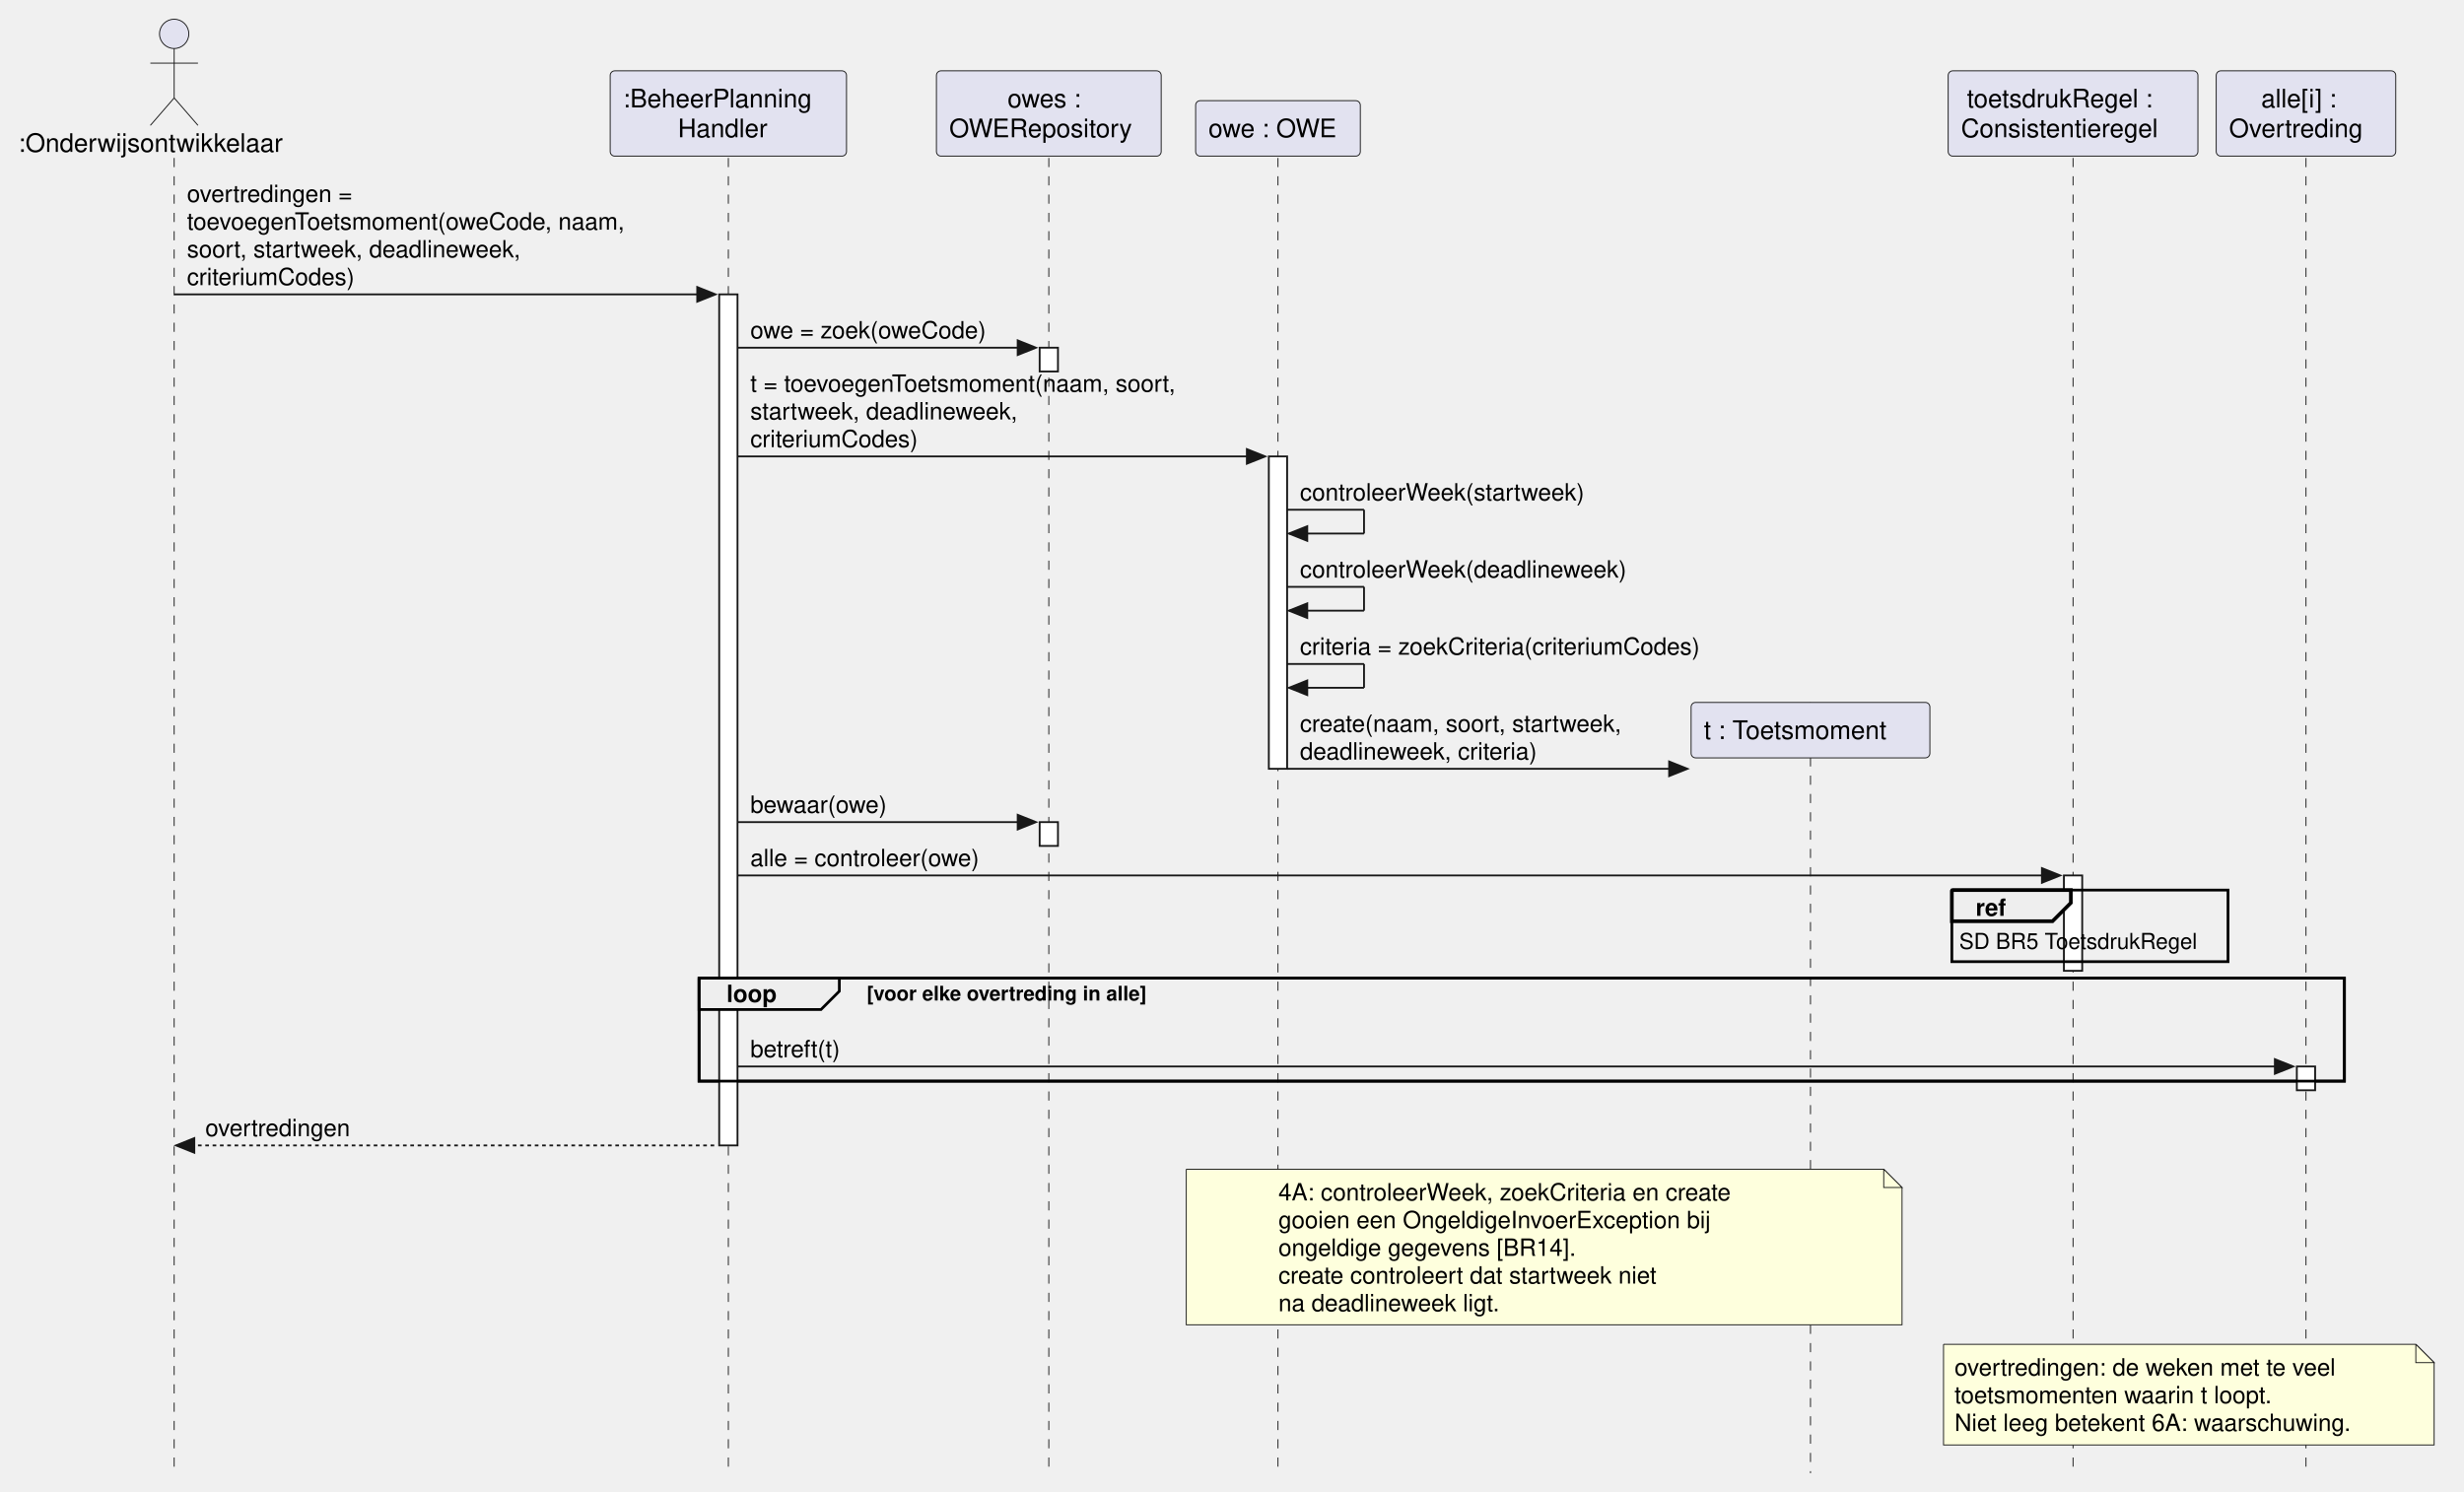
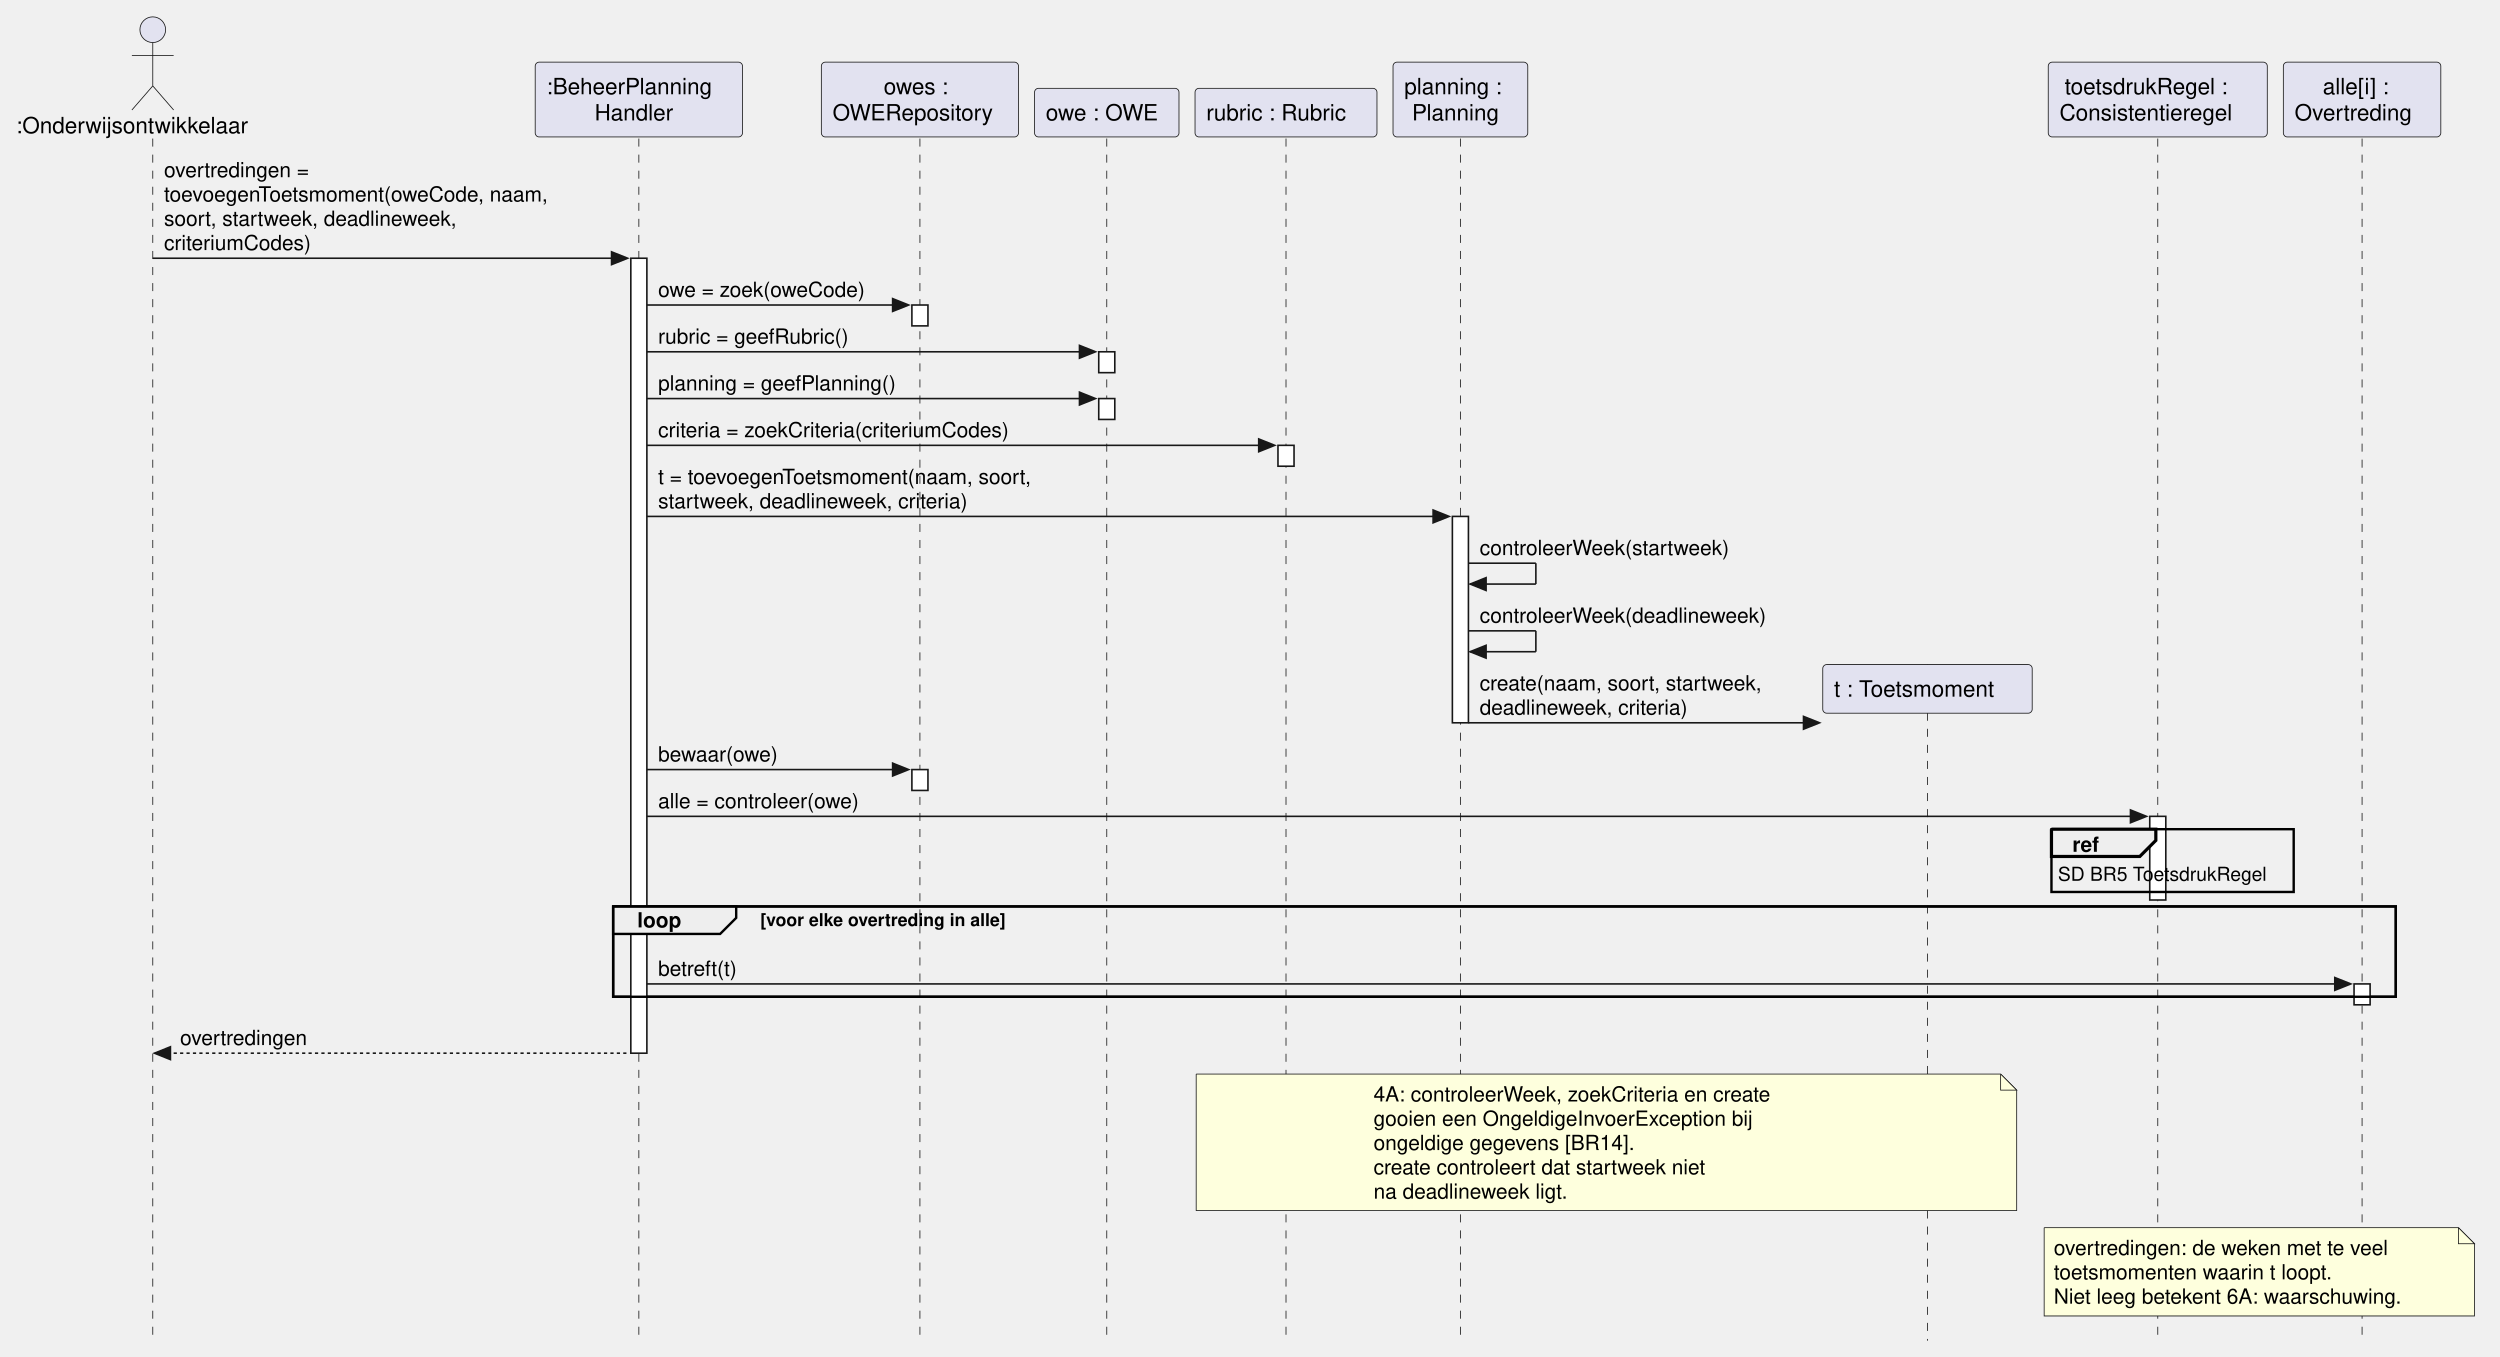
- <svg xmlns="http://www.w3.org/2000/svg" version="1.1" data-diagram-type="SEQUENCE" style="width:1346px;height:815px;background:#FFFFFF;" width="1346px" height="815px" viewBox="0 0 1346 815" zoomAndPan="magnify" preserveAspectRatio="none" contentStyleType="text/css">
+ <svg xmlns="http://www.w3.org/2000/svg" version="1.1" data-diagram-type="SEQUENCE" style="width:1557px;height:845px;background:#FFFFFF;" width="1557px" height="845px" viewBox="0 0 1557 845" zoomAndPan="magnify" preserveAspectRatio="none" contentStyleType="text/css">
  <defs />
  <g font-family="sans-serif" lengthAdjust="spacing">
-     <rect x="381.874" y="534.391" width="898.808" height="56.266" fill="none" style="stroke:#000;stroke-width:1.5;" />
+     <rect x="381.874" y="564.523" width="1110.229" height="56.266" fill="none" style="stroke:#000;stroke-width:1.5;" />
    <g>
-       <rect x="91.644" y="86.297" width="8" height="718.555" fill="#000" fill-opacity="0" />
-       <line x1="95.144" y1="86.297" x2="95.144" y2="804.852" style="stroke:#181818;stroke-width:0.5;stroke-dasharray:5,5;" />
+       <rect x="91.644" y="86.297" width="8" height="748.688" fill="#000" fill-opacity="0" />
+       <line x1="95.144" y1="86.297" x2="95.144" y2="834.984" style="stroke:#181818;stroke-width:0.5;stroke-dasharray:5,5;" />
    </g>
    <g>
-       <rect x="394.374" y="86.297" width="8" height="718.555" fill="#000" fill-opacity="0" />
-       <line x1="397.874" y1="86.297" x2="397.874" y2="804.852" style="stroke:#181818;stroke-width:0.5;stroke-dasharray:5,5;" />
+       <rect x="394.374" y="86.297" width="8" height="748.688" fill="#000" fill-opacity="0" />
+       <line x1="397.874" y1="86.297" x2="397.874" y2="834.984" style="stroke:#181818;stroke-width:0.5;stroke-dasharray:5,5;" />
    </g>
    <g>
-       <rect x="392.874" y="160.828" width="10" height="464.961" fill="#FFF" style="stroke:#181818;stroke-width:1;" />
+       <rect x="392.874" y="160.828" width="10" height="495.094" fill="#FFF" style="stroke:#181818;stroke-width:1;" />
    </g>
    <g>
-       <rect x="569.427" y="86.297" width="8" height="718.555" fill="#000" fill-opacity="0" />
-       <line x1="572.927" y1="86.297" x2="572.927" y2="804.852" style="stroke:#181818;stroke-width:0.5;stroke-dasharray:5,5;" />
+       <rect x="569.427" y="86.297" width="8" height="748.688" fill="#000" fill-opacity="0" />
+       <line x1="572.927" y1="86.297" x2="572.927" y2="834.984" style="stroke:#181818;stroke-width:0.5;stroke-dasharray:5,5;" />
    </g>
    <g>
      <rect x="567.927" y="189.961" width="10" height="13" fill="#FFF" style="stroke:#181818;stroke-width:1;" />
    </g>
    <g>
-       <rect x="567.927" y="449.156" width="10" height="13" fill="#FFF" style="stroke:#181818;stroke-width:1;" />
+       <rect x="567.927" y="479.289" width="10" height="13" fill="#FFF" style="stroke:#181818;stroke-width:1;" />
    </g>
    <g>
-       <rect x="694.616" y="86.297" width="8" height="718.555" fill="#000" fill-opacity="0" />
-       <line x1="698.116" y1="86.297" x2="698.116" y2="804.852" style="stroke:#181818;stroke-width:0.5;stroke-dasharray:5,5;" />
+       <rect x="685.794" y="86.297" width="8" height="748.688" fill="#000" fill-opacity="0" />
+       <line x1="689.294" y1="86.297" x2="689.294" y2="834.984" style="stroke:#181818;stroke-width:0.5;stroke-dasharray:5,5;" />
    </g>
    <g>
-       <rect x="693.116" y="249.359" width="10" height="170.664" fill="#FFF" style="stroke:#181818;stroke-width:1;" />
+       <rect x="684.294" y="219.094" width="10" height="13" fill="#FFF" style="stroke:#181818;stroke-width:1;" />
    </g>
    <g>
-       <rect x="985.512" y="383.758" width="8" height="421.094" fill="#000" fill-opacity="0" />
-       <line x1="989.012" y1="383.758" x2="989.012" y2="804.852" style="stroke:#181818;stroke-width:0.5;stroke-dasharray:5,5;" />
+       <rect x="684.294" y="248.227" width="10" height="13" fill="#FFF" style="stroke:#181818;stroke-width:1;" />
    </g>
    <g>
-       <rect x="1128.939" y="86.297" width="8" height="718.555" fill="#000" fill-opacity="0" />
-       <line x1="1132.439" y1="86.297" x2="1132.439" y2="804.852" style="stroke:#181818;stroke-width:0.5;stroke-dasharray:5,5;" />
+       <rect x="797.424" y="86.297" width="8" height="748.688" fill="#000" fill-opacity="0" />
+       <line x1="800.924" y1="86.297" x2="800.924" y2="834.984" style="stroke:#181818;stroke-width:0.5;stroke-dasharray:5,5;" />
    </g>
    <g>
-       <rect x="1127.439" y="478.289" width="10" height="52.102" fill="#FFF" style="stroke:#181818;stroke-width:1;" />
+       <rect x="795.924" y="277.359" width="10" height="13" fill="#FFF" style="stroke:#181818;stroke-width:1;" />
    </g>
    <g>
-       <rect x="1256.182" y="86.297" width="8" height="718.555" fill="#000" fill-opacity="0" />
-       <line x1="1259.682" y1="86.297" x2="1259.682" y2="804.852" style="stroke:#181818;stroke-width:0.5;stroke-dasharray:5,5;" />
+       <rect x="906.036" y="86.297" width="8" height="748.688" fill="#000" fill-opacity="0" />
+       <line x1="909.536" y1="86.297" x2="909.536" y2="834.984" style="stroke:#181818;stroke-width:0.5;stroke-dasharray:5,5;" />
    </g>
    <g>
-       <rect x="1254.682" y="582.656" width="10" height="13" fill="#FFF" style="stroke:#181818;stroke-width:1;" />
+       <rect x="904.536" y="321.625" width="10" height="128.531" fill="#FFF" style="stroke:#181818;stroke-width:1;" />
+     </g>
+     <g>
+       <rect x="1196.932" y="413.891" width="8" height="421.094" fill="#000" fill-opacity="0" />
+       <line x1="1200.432" y1="413.891" x2="1200.432" y2="834.984" style="stroke:#181818;stroke-width:0.5;stroke-dasharray:5,5;" />
+     </g>
+     <g>
+       <rect x="1340.359" y="86.297" width="8" height="748.688" fill="#000" fill-opacity="0" />
+       <line x1="1343.859" y1="86.297" x2="1343.859" y2="834.984" style="stroke:#181818;stroke-width:0.5;stroke-dasharray:5,5;" />
+     </g>
+     <g>
+       <rect x="1338.859" y="508.422" width="10" height="52.102" fill="#FFF" style="stroke:#181818;stroke-width:1;" />
+     </g>
+     <g>
+       <rect x="1467.603" y="86.297" width="8" height="748.688" fill="#000" fill-opacity="0" />
+       <line x1="1471.103" y1="86.297" x2="1471.103" y2="834.984" style="stroke:#181818;stroke-width:0.5;stroke-dasharray:5,5;" />
+     </g>
+     <g>
+       <rect x="1466.103" y="612.789" width="10" height="13" fill="#FFF" style="stroke:#181818;stroke-width:1;" />
    </g>
    <text x="10" y="82.995" fill="#000" font-size="14" textLength="164.288" font-family="Helvetica">:Onderwijsontwikkelaar</text>
    <ellipse cx="95.144" cy="18.5" rx="8" ry="8" fill="#E2E2F0" style="stroke:#181818;stroke-width:0.5;" />
    <path d="M95.144,26.5 L95.144,53.5 M82.144,34.5 L108.144,34.5 M95.144,53.5 L82.144,68.5 M95.144,53.5 L108.144,68.5" style="stroke:#181818;stroke-width:0.5;" fill="none" />
    <rect x="333.326" y="38.703" width="129.097" height="46.594" fill="#E2E2F0" style="stroke:#181818;stroke-width:0.5;" rx="2.5" ry="2.5" />
    <text x="340.326" y="58.698" fill="#000" font-size="14" textLength="115.097" font-family="Helvetica">:BeheerPlanning</text>
    <text x="370.312" y="74.995" fill="#000" font-size="14" textLength="55.125" font-family="Helvetica">Handler</text>
    <rect x="511.537" y="38.703" width="122.78" height="46.594" fill="#E2E2F0" style="stroke:#181818;stroke-width:0.5;" rx="2.5" ry="2.5" />
    <text x="550.382" y="58.698" fill="#000" font-size="14" textLength="45.09" font-family="Helvetica">owes :</text>
    <text x="518.537" y="74.995" fill="#000" font-size="14" textLength="108.78" font-family="Helvetica">OWERepository</text>
-     <rect x="653.139" y="55" width="89.954" height="30.297" fill="#E2E2F0" style="stroke:#181818;stroke-width:0.5;" rx="2.5" ry="2.5" />
-     <text x="660.139" y="74.995" fill="#000" font-size="14" textLength="75.954" font-family="Helvetica">owe : OWE</text>
-     <rect x="1064.23" y="38.703" width="136.418" height="46.594" fill="#E2E2F0" style="stroke:#181818;stroke-width:0.5;" rx="2.5" ry="2.5" />
-     <text x="1074.453" y="58.698" fill="#000" font-size="14" textLength="115.972" font-family="Helvetica">toetsdrukRegel :</text>
-     <text x="1071.23" y="74.995" fill="#000" font-size="14" textLength="122.418" font-family="Helvetica">Consistentieregel</text>
-     <rect x="1210.648" y="38.703" width="98.068" height="46.594" fill="#E2E2F0" style="stroke:#181818;stroke-width:0.5;" rx="2.5" ry="2.5" />
-     <text x="1235.206" y="58.698" fill="#000" font-size="14" textLength="48.952" font-family="Helvetica">alle[i] :</text>
-     <text x="1217.648" y="74.995" fill="#000" font-size="14" textLength="84.068" font-family="Helvetica">Overtreding</text>
+     <rect x="644.317" y="55" width="89.954" height="30.297" fill="#E2E2F0" style="stroke:#181818;stroke-width:0.5;" rx="2.5" ry="2.5" />
+     <text x="651.317" y="74.995" fill="#000" font-size="14" textLength="75.954" font-family="Helvetica">owe : OWE</text>
+     <rect x="744.271" y="55" width="113.306" height="30.297" fill="#E2E2F0" style="stroke:#181818;stroke-width:0.5;" rx="2.5" ry="2.5" />
+     <text x="751.271" y="74.995" fill="#000" font-size="14" textLength="99.306" font-family="Helvetica">rubric : Rubric</text>
+     <rect x="867.577" y="38.703" width="83.918" height="46.594" fill="#E2E2F0" style="stroke:#181818;stroke-width:0.5;" rx="2.5" ry="2.5" />
+     <text x="874.577" y="58.698" fill="#000" font-size="14" textLength="69.918" font-family="Helvetica">planning :</text>
+     <text x="879.383" y="74.995" fill="#000" font-size="14" textLength="60.307" font-family="Helvetica">Planning</text>
+     <rect x="1275.65" y="38.703" width="136.418" height="46.594" fill="#E2E2F0" style="stroke:#181818;stroke-width:0.5;" rx="2.5" ry="2.5" />
+     <text x="1285.874" y="58.698" fill="#000" font-size="14" textLength="115.972" font-family="Helvetica">toetsdrukRegel :</text>
+     <text x="1282.65" y="74.995" fill="#000" font-size="14" textLength="122.418" font-family="Helvetica">Consistentieregel</text>
+     <rect x="1422.068" y="38.703" width="98.068" height="46.594" fill="#E2E2F0" style="stroke:#181818;stroke-width:0.5;" rx="2.5" ry="2.5" />
+     <text x="1446.626" y="58.698" fill="#000" font-size="14" textLength="48.952" font-family="Helvetica">alle[i] :</text>
+     <text x="1429.068" y="74.995" fill="#000" font-size="14" textLength="84.068" font-family="Helvetica">Overtreding</text>
    <polygon points="380.874,156.828,390.874,160.828,380.874,164.828" fill="#181818" style="stroke:#181818;stroke-width:1;stroke-linejoin:miter;stroke-miterlimit:10;" />
    <line x1="95.144" y1="160.828" x2="386.874" y2="160.828" style="stroke:#181818;stroke-width:1;" />
    <text x="102.144" y="110.364" fill="#000" font-size="13" textLength="107.047" font-family="Helvetica">overtredingen =</text>
    <text x="102.144" y="125.497" fill="#000" font-size="13" textLength="273.73" font-family="Helvetica">toevoegenToetsmoment(oweCode, naam,</text>
    <text x="102.144" y="140.629" fill="#000" font-size="13" textLength="208.305" font-family="Helvetica">soort, startweek, deadlineweek,</text>
    <text x="102.144" y="155.762" fill="#000" font-size="13" textLength="104.184" font-family="Helvetica">criteriumCodes)</text>
    <polygon points="555.927,185.961,565.927,189.961,555.927,193.961" fill="#181818" style="stroke:#181818;stroke-width:1;stroke-linejoin:miter;stroke-miterlimit:10;" />
    <line x1="402.874" y1="189.961" x2="561.927" y2="189.961" style="stroke:#181818;stroke-width:1;" />
    <text x="409.874" y="184.895" fill="#000" font-size="13" textLength="146.053" font-family="Helvetica">owe = zoek(oweCode)</text>
-     <polygon points="681.116,245.359,691.116,249.359,681.116,253.359" fill="#181818" style="stroke:#181818;stroke-width:1;stroke-linejoin:miter;stroke-miterlimit:10;" />
-     <line x1="402.874" y1="249.359" x2="687.116" y2="249.359" style="stroke:#181818;stroke-width:1;" />
-     <text x="409.874" y="214.028" fill="#000" font-size="13" textLength="271.242" font-family="Helvetica">t = toevoegenToetsmoment(naam, soort,</text>
-     <text x="409.874" y="229.161" fill="#000" font-size="13" textLength="166.918" font-family="Helvetica">startweek, deadlineweek,</text>
-     <text x="409.874" y="244.293" fill="#000" font-size="13" textLength="104.184" font-family="Helvetica">criteriumCodes)</text>
-     <line x1="703.116" y1="278.492" x2="745.116" y2="278.492" style="stroke:#181818;stroke-width:1;" />
-     <line x1="745.116" y1="278.492" x2="745.116" y2="291.492" style="stroke:#181818;stroke-width:1;" />
-     <line x1="704.116" y1="291.492" x2="745.116" y2="291.492" style="stroke:#181818;stroke-width:1;" />
-     <polygon points="714.116,287.492,704.116,291.492,714.116,295.492" fill="#181818" style="stroke:#181818;stroke-width:1;stroke-linejoin:miter;stroke-miterlimit:10;" />
-     <text x="710.116" y="273.426" fill="#000" font-size="13" textLength="177.646" font-family="Helvetica">controleerWeek(startweek)</text>
-     <line x1="703.116" y1="320.625" x2="745.116" y2="320.625" style="stroke:#181818;stroke-width:1;" />
-     <line x1="745.116" y1="320.625" x2="745.116" y2="333.625" style="stroke:#181818;stroke-width:1;" />
-     <line x1="704.116" y1="333.625" x2="745.116" y2="333.625" style="stroke:#181818;stroke-width:1;" />
-     <polygon points="714.116,329.625,704.116,333.625,714.116,337.625" fill="#181818" style="stroke:#181818;stroke-width:1;stroke-linejoin:miter;stroke-miterlimit:10;" />
-     <text x="710.116" y="315.559" fill="#000" font-size="13" textLength="203.296" font-family="Helvetica">controleerWeek(deadlineweek)</text>
-     <line x1="703.116" y1="362.758" x2="745.116" y2="362.758" style="stroke:#181818;stroke-width:1;" />
-     <line x1="745.116" y1="362.758" x2="745.116" y2="375.758" style="stroke:#181818;stroke-width:1;" />
-     <line x1="704.116" y1="375.758" x2="745.116" y2="375.758" style="stroke:#181818;stroke-width:1;" />
-     <polygon points="714.116,371.758,704.116,375.758,714.116,379.758" fill="#181818" style="stroke:#181818;stroke-width:1;stroke-linejoin:miter;stroke-miterlimit:10;" />
-     <text x="710.116" y="357.692" fill="#000" font-size="13" textLength="252.891" font-family="Helvetica">criteria = zoekCriteria(criteriumCodes)</text>
-     <rect x="923.793" y="383.758" width="130.437" height="30.297" fill="#E2E2F0" style="stroke:#181818;stroke-width:0.5;" rx="2.5" ry="2.5" />
-     <text x="930.793" y="403.753" fill="#000" font-size="14" textLength="116.437" font-family="Helvetica">t : Toetsmoment</text>
-     <polygon points="911.793,416.023,921.793,420.023,911.793,424.023" fill="#181818" style="stroke:#181818;stroke-width:1;stroke-linejoin:miter;stroke-miterlimit:10;" />
-     <line x1="703.116" y1="420.023" x2="917.793" y2="420.023" style="stroke:#181818;stroke-width:1;" />
-     <text x="710.116" y="399.825" fill="#000" font-size="13" textLength="201.678" font-family="Helvetica">create(naam, soort, startweek,</text>
-     <text x="710.116" y="414.958" fill="#000" font-size="13" textLength="149.544" font-family="Helvetica">deadlineweek, criteria)</text>
-     <polygon points="555.927,445.156,565.927,449.156,555.927,453.156" fill="#181818" style="stroke:#181818;stroke-width:1;stroke-linejoin:miter;stroke-miterlimit:10;" />
-     <line x1="402.874" y1="449.156" x2="561.927" y2="449.156" style="stroke:#181818;stroke-width:1;" />
-     <text x="409.874" y="444.09" fill="#000" font-size="13" textLength="84.887" font-family="Helvetica">bewaar(owe)</text>
-     <polygon points="1115.439,474.289,1125.439,478.289,1115.439,482.289" fill="#181818" style="stroke:#181818;stroke-width:1;stroke-linejoin:miter;stroke-miterlimit:10;" />
-     <line x1="402.874" y1="478.289" x2="1121.439" y2="478.289" style="stroke:#181818;stroke-width:1;" />
-     <text x="409.874" y="473.223" fill="#000" font-size="13" textLength="145.761" font-family="Helvetica">alle = controleer(owe)</text>
-     <rect x="1066.23" y="486.289" width="150.863" height="39.102" fill="none" style="stroke:#000;stroke-width:1.5;" />
-     <path d="M1066.23,486.289 L1131.23,486.289 L1131.23,493.289 L1121.23,503.289 L1066.23,503.289 L1066.23,486.289" style="stroke:#000;stroke-width:2;" fill="#EEE" />
-     <text x="1079.23" y="500.356" fill="#000" font-size="13" textLength="20.884" font-weight="700" font-family="Helvetica">ref</text>
-     <text x="1070.23" y="518.428" fill="#000" font-size="12" textLength="142.863" font-family="Helvetica">SD BR5 ToetsdrukRegel</text>
-     <path d="M381.874,534.391 L458.498,534.391 L458.498,541.523 L448.498,551.523 L381.874,551.523 L381.874,534.391" style="stroke:#000;stroke-width:1.5;" fill="#EEE" />
-     <rect x="381.874" y="534.391" width="898.808" height="56.266" fill="none" style="stroke:#000;stroke-width:1.5;" />
-     <text x="396.874" y="547.458" fill="#000" font-size="13" textLength="31.624" font-weight="700" font-family="Helvetica">loop</text>
-     <text x="473.498" y="546.601" fill="#000" font-size="11" textLength="186.221" font-weight="700" font-family="Helvetica">[voor elke overtreding in alle]</text>
-     <polygon points="1242.682,578.656,1252.682,582.656,1242.682,586.656" fill="#181818" style="stroke:#181818;stroke-width:1;stroke-linejoin:miter;stroke-miterlimit:10;" />
-     <line x1="402.874" y1="582.656" x2="1248.682" y2="582.656" style="stroke:#181818;stroke-width:1;" />
-     <text x="409.874" y="577.59" fill="#000" font-size="13" textLength="59.604" font-family="Helvetica">betreft(t)</text>
-     <polygon points="106.144,621.789,96.144,625.789,106.144,629.789" fill="#181818" style="stroke:#181818;stroke-width:1;stroke-linejoin:miter;stroke-miterlimit:10;" />
-     <line x1="100.144" y1="625.789" x2="391.874" y2="625.789" style="stroke:#181818;stroke-width:1;stroke-dasharray:2,2;" />
-     <text x="112.144" y="620.723" fill="#000" font-size="13" textLength="92.022" font-family="Helvetica">overtredingen</text>
-     <path d="M648.018,638.789 L648.018,723.789 L1039.018,723.789 L1039.018,648.789 L1029.018,638.789 L648.018,638.789" style="stroke:#181818;stroke-width:0.5;" fill="#FEFFDD" />
-     <path d="M1029.018,638.789 L1029.018,648.789 L1039.018,648.789 L1029.018,638.789" style="stroke:#181818;stroke-width:0.5;" fill="#FEFFDD" />
-     <text x="698.355" y="655.856" fill="#000" font-size="13" textLength="281.417" font-family="Helvetica">4A: controleerWeek, zoekCriteria en create</text>
-     <text x="698.355" y="670.989" fill="#000" font-size="13" textLength="267.833" font-family="Helvetica">gooien een OngeldigeInvoerException bij</text>
-     <text x="698.355" y="686.122" fill="#000" font-size="13" textLength="184.406" font-family="Helvetica">ongeldige gegevens [BR14].</text>
-     <text x="698.355" y="701.254" fill="#000" font-size="13" textLength="240.563" font-family="Helvetica">create controleert dat startweek niet</text>
-     <text x="698.355" y="716.387" fill="#000" font-size="13" textLength="139.261" font-family="Helvetica">na deadlineweek ligt.</text>
-     <path d="M1061.686,734.453 L1061.686,789.453 L1329.686,789.453 L1329.686,744.453 L1319.686,734.453 L1061.686,734.453" style="stroke:#181818;stroke-width:0.5;" fill="#FEFFDD" />
-     <path d="M1319.686,734.453 L1319.686,744.453 L1329.686,744.453 L1319.686,734.453" style="stroke:#181818;stroke-width:0.5;" fill="#FEFFDD" />
-     <text x="1067.686" y="751.52" fill="#000" font-size="13" textLength="241.865" font-family="Helvetica">overtredingen: de weken met te veel</text>
-     <text x="1067.686" y="766.653" fill="#000" font-size="13" textLength="202.027" font-family="Helvetica">toetsmomenten waarin t loopt.</text>
-     <text x="1067.686" y="781.786" fill="#000" font-size="13" textLength="247.749" font-family="Helvetica">Niet leeg betekent 6A: waarschuwing.</text>
+     <polygon points="672.294,215.094,682.294,219.094,672.294,223.094" fill="#181818" style="stroke:#181818;stroke-width:1;stroke-linejoin:miter;stroke-miterlimit:10;" />
+     <line x1="402.874" y1="219.094" x2="678.294" y2="219.094" style="stroke:#181818;stroke-width:1;" />
+     <text x="409.874" y="214.028" fill="#000" font-size="13" textLength="137.693" font-family="Helvetica">rubric = geefRubric()</text>
+     <polygon points="672.294,244.227,682.294,248.227,672.294,252.227" fill="#181818" style="stroke:#181818;stroke-width:1;stroke-linejoin:miter;stroke-miterlimit:10;" />
+     <line x1="402.874" y1="248.227" x2="678.294" y2="248.227" style="stroke:#181818;stroke-width:1;" />
+     <text x="409.874" y="243.161" fill="#000" font-size="13" textLength="170.536" font-family="Helvetica">planning = geefPlanning()</text>
+     <polygon points="783.924,273.359,793.924,277.359,783.924,281.359" fill="#181818" style="stroke:#181818;stroke-width:1;stroke-linejoin:miter;stroke-miterlimit:10;" />
+     <line x1="402.874" y1="277.359" x2="789.924" y2="277.359" style="stroke:#181818;stroke-width:1;" />
+     <text x="409.874" y="272.293" fill="#000" font-size="13" textLength="252.891" font-family="Helvetica">criteria = zoekCriteria(criteriumCodes)</text>
+     <polygon points="892.536,317.625,902.536,321.625,892.536,325.625" fill="#181818" style="stroke:#181818;stroke-width:1;stroke-linejoin:miter;stroke-miterlimit:10;" />
+     <line x1="402.874" y1="321.625" x2="898.536" y2="321.625" style="stroke:#181818;stroke-width:1;" />
+     <text x="409.874" y="301.426" fill="#000" font-size="13" textLength="271.242" font-family="Helvetica">t = toevoegenToetsmoment(naam, soort,</text>
+     <text x="409.874" y="316.559" fill="#000" font-size="13" textLength="222.244" font-family="Helvetica">startweek, deadlineweek, criteria)</text>
+     <line x1="914.536" y1="350.758" x2="956.536" y2="350.758" style="stroke:#181818;stroke-width:1;" />
+     <line x1="956.536" y1="350.758" x2="956.536" y2="363.758" style="stroke:#181818;stroke-width:1;" />
+     <line x1="915.536" y1="363.758" x2="956.536" y2="363.758" style="stroke:#181818;stroke-width:1;" />
+     <polygon points="925.536,359.758,915.536,363.758,925.536,367.758" fill="#181818" style="stroke:#181818;stroke-width:1;stroke-linejoin:miter;stroke-miterlimit:10;" />
+     <text x="921.536" y="345.692" fill="#000" font-size="13" textLength="177.646" font-family="Helvetica">controleerWeek(startweek)</text>
+     <line x1="914.536" y1="392.891" x2="956.536" y2="392.891" style="stroke:#181818;stroke-width:1;" />
+     <line x1="956.536" y1="392.891" x2="956.536" y2="405.891" style="stroke:#181818;stroke-width:1;" />
+     <line x1="915.536" y1="405.891" x2="956.536" y2="405.891" style="stroke:#181818;stroke-width:1;" />
+     <polygon points="925.536,401.891,915.536,405.891,925.536,409.891" fill="#181818" style="stroke:#181818;stroke-width:1;stroke-linejoin:miter;stroke-miterlimit:10;" />
+     <text x="921.536" y="387.825" fill="#000" font-size="13" textLength="203.296" font-family="Helvetica">controleerWeek(deadlineweek)</text>
+     <rect x="1135.214" y="413.891" width="130.437" height="30.297" fill="#E2E2F0" style="stroke:#181818;stroke-width:0.5;" rx="2.5" ry="2.5" />
+     <text x="1142.214" y="433.886" fill="#000" font-size="14" textLength="116.437" font-family="Helvetica">t : Toetsmoment</text>
+     <polygon points="1123.214,446.156,1133.214,450.156,1123.214,454.156" fill="#181818" style="stroke:#181818;stroke-width:1;stroke-linejoin:miter;stroke-miterlimit:10;" />
+     <line x1="914.536" y1="450.156" x2="1129.214" y2="450.156" style="stroke:#181818;stroke-width:1;" />
+     <text x="921.536" y="429.958" fill="#000" font-size="13" textLength="201.678" font-family="Helvetica">create(naam, soort, startweek,</text>
+     <text x="921.536" y="445.09" fill="#000" font-size="13" textLength="149.544" font-family="Helvetica">deadlineweek, criteria)</text>
+     <polygon points="555.927,475.289,565.927,479.289,555.927,483.289" fill="#181818" style="stroke:#181818;stroke-width:1;stroke-linejoin:miter;stroke-miterlimit:10;" />
+     <line x1="402.874" y1="479.289" x2="561.927" y2="479.289" style="stroke:#181818;stroke-width:1;" />
+     <text x="409.874" y="474.223" fill="#000" font-size="13" textLength="84.887" font-family="Helvetica">bewaar(owe)</text>
+     <polygon points="1326.859,504.422,1336.859,508.422,1326.859,512.422" fill="#181818" style="stroke:#181818;stroke-width:1;stroke-linejoin:miter;stroke-miterlimit:10;" />
+     <line x1="402.874" y1="508.422" x2="1332.859" y2="508.422" style="stroke:#181818;stroke-width:1;" />
+     <text x="409.874" y="503.356" fill="#000" font-size="13" textLength="145.761" font-family="Helvetica">alle = controleer(owe)</text>
+     <rect x="1277.65" y="516.422" width="150.863" height="39.102" fill="none" style="stroke:#000;stroke-width:1.5;" />
+     <path d="M1277.65,516.422 L1342.65,516.422 L1342.65,523.422 L1332.65,533.422 L1277.65,533.422 L1277.65,516.422" style="stroke:#000;stroke-width:2;" fill="#EEE" />
+     <text x="1290.65" y="530.489" fill="#000" font-size="13" textLength="20.884" font-weight="700" font-family="Helvetica">ref</text>
+     <text x="1281.65" y="548.561" fill="#000" font-size="12" textLength="142.863" font-family="Helvetica">SD BR5 ToetsdrukRegel</text>
+     <path d="M381.874,564.523 L458.498,564.523 L458.498,571.656 L448.498,581.656 L381.874,581.656 L381.874,564.523" style="stroke:#000;stroke-width:1.5;" fill="#EEE" />
+     <rect x="381.874" y="564.523" width="1110.229" height="56.266" fill="none" style="stroke:#000;stroke-width:1.5;" />
+     <text x="396.874" y="577.59" fill="#000" font-size="13" textLength="31.624" font-weight="700" font-family="Helvetica">loop</text>
+     <text x="473.498" y="576.734" fill="#000" font-size="11" textLength="186.221" font-weight="700" font-family="Helvetica">[voor elke overtreding in alle]</text>
+     <polygon points="1454.103,608.789,1464.103,612.789,1454.103,616.789" fill="#181818" style="stroke:#181818;stroke-width:1;stroke-linejoin:miter;stroke-miterlimit:10;" />
+     <line x1="402.874" y1="612.789" x2="1460.103" y2="612.789" style="stroke:#181818;stroke-width:1;" />
+     <text x="409.874" y="607.723" fill="#000" font-size="13" textLength="59.604" font-family="Helvetica">betreft(t)</text>
+     <polygon points="106.144,651.922,96.144,655.922,106.144,659.922" fill="#181818" style="stroke:#181818;stroke-width:1;stroke-linejoin:miter;stroke-miterlimit:10;" />
+     <line x1="100.144" y1="655.922" x2="391.874" y2="655.922" style="stroke:#181818;stroke-width:1;stroke-dasharray:2,2;" />
+     <text x="112.144" y="650.856" fill="#000" font-size="13" textLength="92.022" font-family="Helvetica">overtredingen</text>
+     <path d="M744.989,668.922 L744.989,753.922 L1255.989,753.922 L1255.989,678.922 L1245.989,668.922 L744.989,668.922" style="stroke:#181818;stroke-width:0.5;" fill="#FEFFDD" />
+     <path d="M1245.989,668.922 L1245.989,678.922 L1255.989,678.922 L1245.989,668.922" style="stroke:#181818;stroke-width:0.5;" fill="#FEFFDD" />
+     <text x="855.47" y="685.989" fill="#000" font-size="13" textLength="281.417" font-family="Helvetica">4A: controleerWeek, zoekCriteria en create</text>
+     <text x="855.47" y="701.122" fill="#000" font-size="13" textLength="267.833" font-family="Helvetica">gooien een OngeldigeInvoerException bij</text>
+     <text x="855.47" y="716.254" fill="#000" font-size="13" textLength="184.406" font-family="Helvetica">ongeldige gegevens [BR14].</text>
+     <text x="855.47" y="731.387" fill="#000" font-size="13" textLength="240.563" font-family="Helvetica">create controleert dat startweek niet</text>
+     <text x="855.47" y="746.52" fill="#000" font-size="13" textLength="139.261" font-family="Helvetica">na deadlineweek ligt.</text>
+     <path d="M1273.106,764.586 L1273.106,819.586 L1541.106,819.586 L1541.106,774.586 L1531.106,764.586 L1273.106,764.586" style="stroke:#181818;stroke-width:0.5;" fill="#FEFFDD" />
+     <path d="M1531.106,764.586 L1531.106,774.586 L1541.106,774.586 L1531.106,764.586" style="stroke:#181818;stroke-width:0.5;" fill="#FEFFDD" />
+     <text x="1279.106" y="781.653" fill="#000" font-size="13" textLength="241.865" font-family="Helvetica">overtredingen: de weken met te veel</text>
+     <text x="1279.106" y="796.786" fill="#000" font-size="13" textLength="202.027" font-family="Helvetica">toetsmomenten waarin t loopt.</text>
+     <text x="1279.106" y="811.918" fill="#000" font-size="13" textLength="247.749" font-family="Helvetica">Niet leeg betekent 6A: waarschuwing.</text>
  </g>
</svg>
